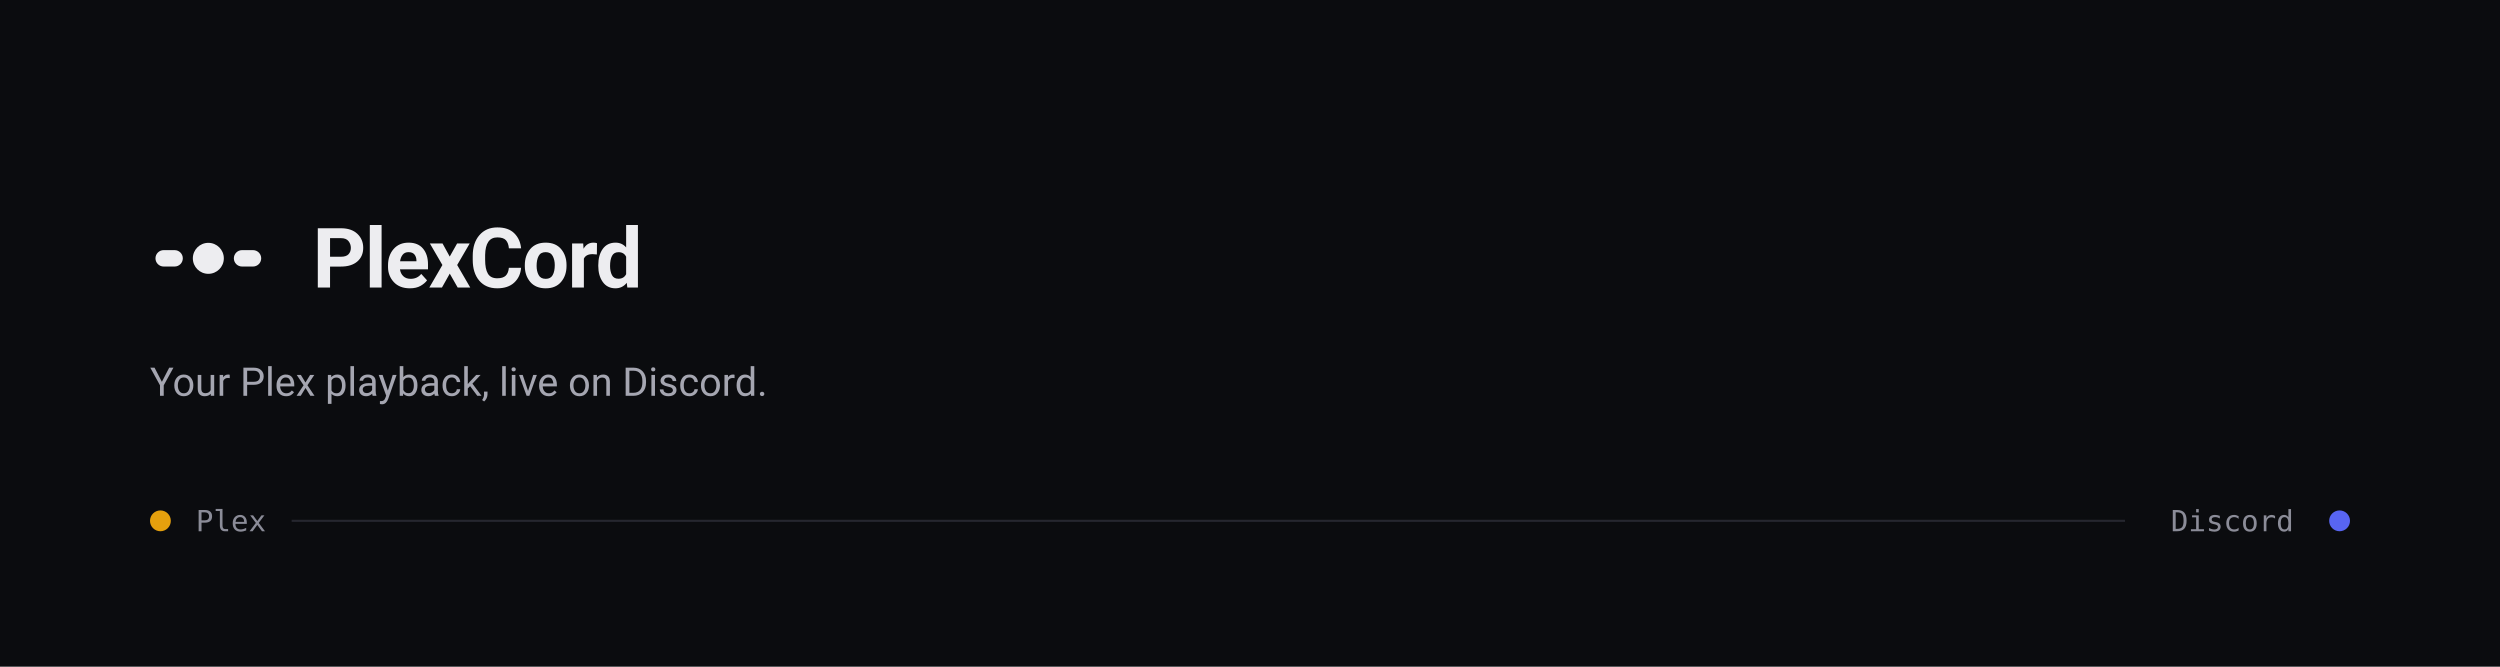
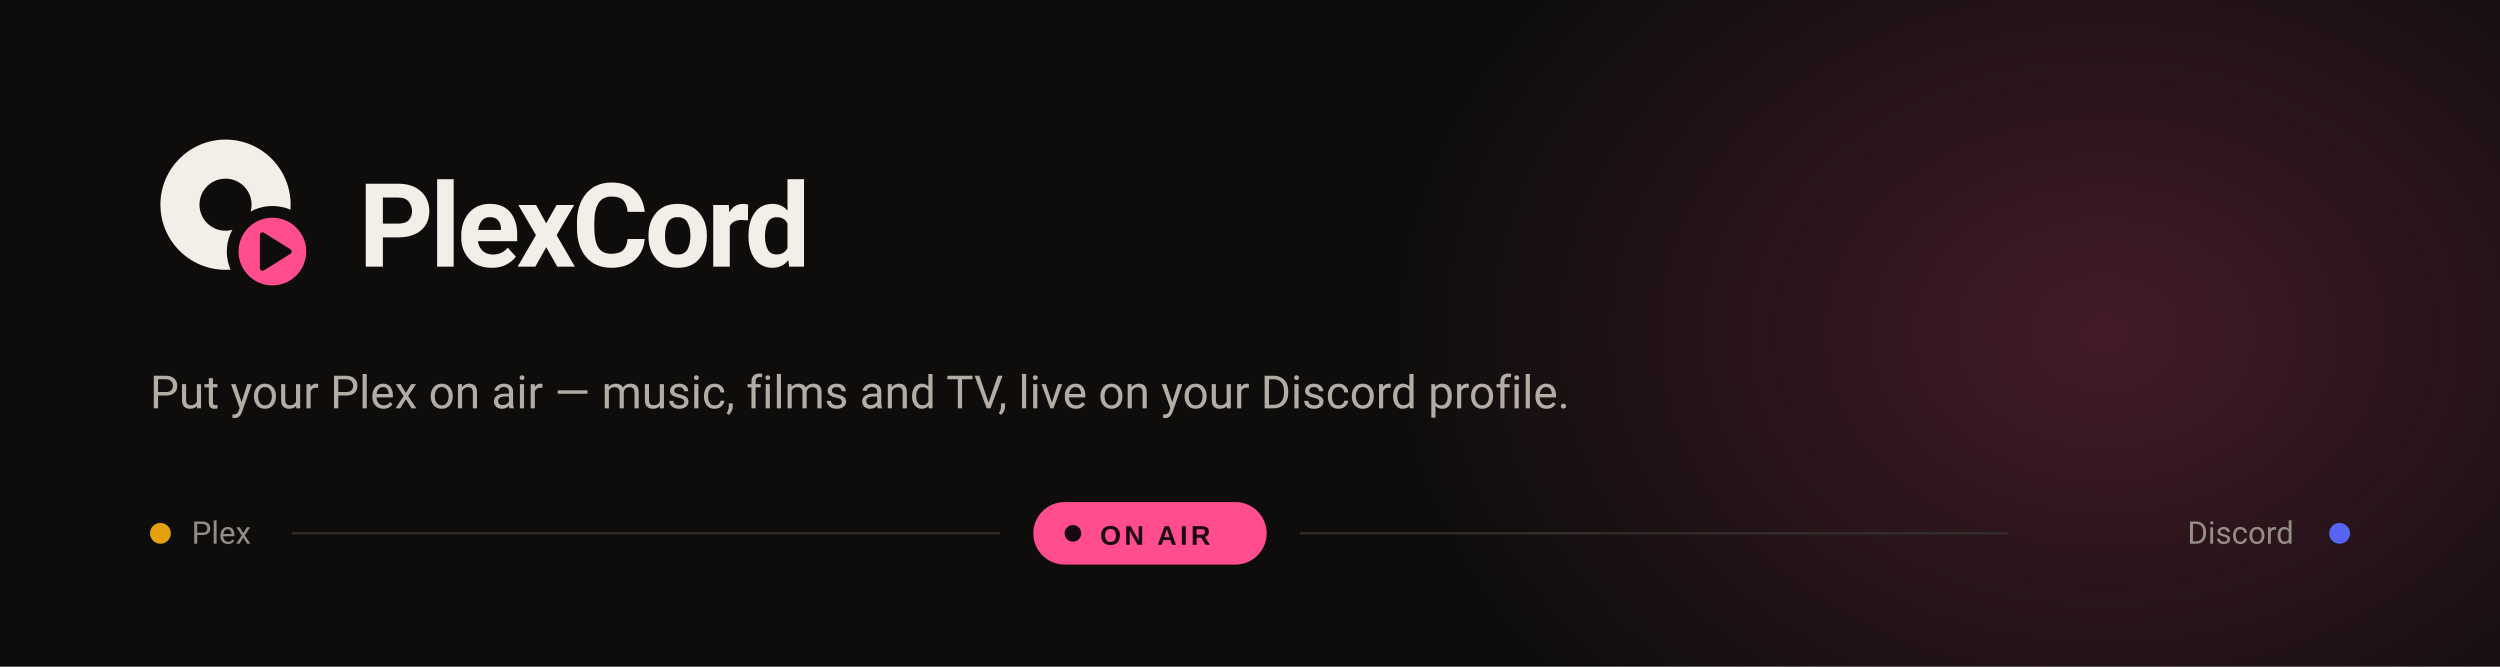
- <svg xmlns="http://www.w3.org/2000/svg" viewBox="0 0 1200 320" width="1200" height="320" role="img" aria-label="PlexCord — your Plex playback, live on Discord">
-   <rect width="1200" height="320" fill="#0B0C0F" />
-   <g transform="translate(72 96) scale(0.875)">
-     <rect x="3" y="27.5" width="15" height="9" rx="4.5" fill="#EDEDF0" />
-     <circle cx="32" cy="32" r="8.5" fill="#EDEDF0" />
-     <rect x="46" y="27.5" width="15" height="9" rx="4.5" fill="#EDEDF0" />
+ <svg xmlns="http://www.w3.org/2000/svg" viewBox="0 0 1200 320" width="1200" height="320" role="img" aria-label="PlexCord — put your Plex on air">
+   <defs>
+     <radialGradient id="glow" cx="0.5" cy="0.5" r="0.5">
+       <stop offset="0" stop-color="#FF4D8D" stop-opacity="0.22" />
+       <stop offset="1" stop-color="#FF4D8D" stop-opacity="0" />
+     </radialGradient>
+     <mask id="gap">
+       <rect width="64" height="64" fill="#fff" />
+       <circle cx="47" cy="47" r="17.5" fill="#000" />
+     </mask>
+     <mask id="play">
+       <rect width="64" height="64" fill="#fff" />
+       <path d="M43.2 40.6 53.4 47 43.2 53.4 Z" fill="#000" stroke="#000" stroke-width="2" stroke-linejoin="round" />
+     </mask>
+   </defs>
+   <rect width="1200" height="320" fill="#0E0D0C" />
+   <ellipse cx="1010" cy="160" rx="340" ry="260" fill="url(#glow)" />
+   <g transform="translate(72 62) scale(1.25)">
+     <path mask="url(#gap)" fill="#F2EEE8" fill-rule="evenodd" d="M29 4a25 25 0 1 1 0 50a25 25 0 1 1 0-50zM29 19a10 10 0 1 0 0 20a10 10 0 1 0 0-20z" />
+     <circle mask="url(#play)" cx="47" cy="47" r="13" fill="#FF4D8D" />
  </g>
-   <text x="150" y="138" font-family="-apple-system,BlinkMacSystemFont,'Segoe UI Variable','Segoe UI',system-ui,Roboto,'Helvetica Neue',Arial,sans-serif" font-size="40" font-weight="600" letter-spacing="-0.8" fill="#EDEDF0">PlexCord</text>
-   <text x="72" y="190" font-family="-apple-system,BlinkMacSystemFont,'Segoe UI Variable','Segoe UI',system-ui,Roboto,'Helvetica Neue',Arial,sans-serif" font-size="19" fill="#a5a6b1">Your Plex playback, live on Discord.</text>
-   <g font-family="ui-monospace,'SF Mono','Cascadia Code','Segoe UI Mono','Roboto Mono',Menlo,Consolas,monospace" font-size="14" fill="#8b8c98">
-     <circle cx="77" cy="250" r="5" fill="#E5A00D" />
-     <text x="94" y="255">Plex</text>
-     <rect x="140" y="249.5" width="880" height="1" fill="#26272f" />
-     <text x="1101" y="255" text-anchor="end">Discord</text>
-     <circle cx="1123" cy="250" r="5" fill="#5865F2" />
+   <text x="172" y="128" font-family="'Bricolage Grotesque Variable','Bricolage Grotesque',-apple-system,BlinkMacSystemFont,'Segoe UI Variable','Segoe UI',system-ui,Roboto,Arial,sans-serif" font-size="56" font-weight="700" letter-spacing="-1.8" fill="#F2EEE8">PlexCord</text>
+   <text x="72" y="196" font-family="-apple-system,BlinkMacSystemFont,'Segoe UI Variable','Segoe UI',system-ui,Roboto,'Helvetica Neue',Arial,sans-serif" font-size="22" fill="#B3ADA5">Put your Plex on air — music, films and TV, live on your Discord profile.</text>
+   <g font-family="-apple-system,BlinkMacSystemFont,'Segoe UI Variable','Segoe UI',system-ui,Roboto,Arial,sans-serif" font-size="15" fill="#948E86">
+     <circle cx="77" cy="256" r="5" fill="#E5A00D" />
+     <text x="92" y="261">Plex</text>
+     <rect x="140" y="255.5" width="340" height="1" fill="#34302D" />
+     <rect x="496" y="241" width="112" height="30" rx="15" fill="#FF4D8D" />
+     <circle cx="515" cy="256" r="4" fill="#1A0710" />
+     <text x="528" y="261.5" font-family="'Bricolage Grotesque Variable','Bricolage Grotesque',-apple-system,'Segoe UI',system-ui,Arial,sans-serif" font-size="13" font-weight="800" letter-spacing="1.6" fill="#1A0710">ON AIR</text>
+     <rect x="624" y="255.5" width="340" height="1" fill="#34302D" />
+     <text x="1101" y="261" text-anchor="end">Discord</text>
+     <circle cx="1123" cy="256" r="5" fill="#5865F2" />
  </g>
</svg>
